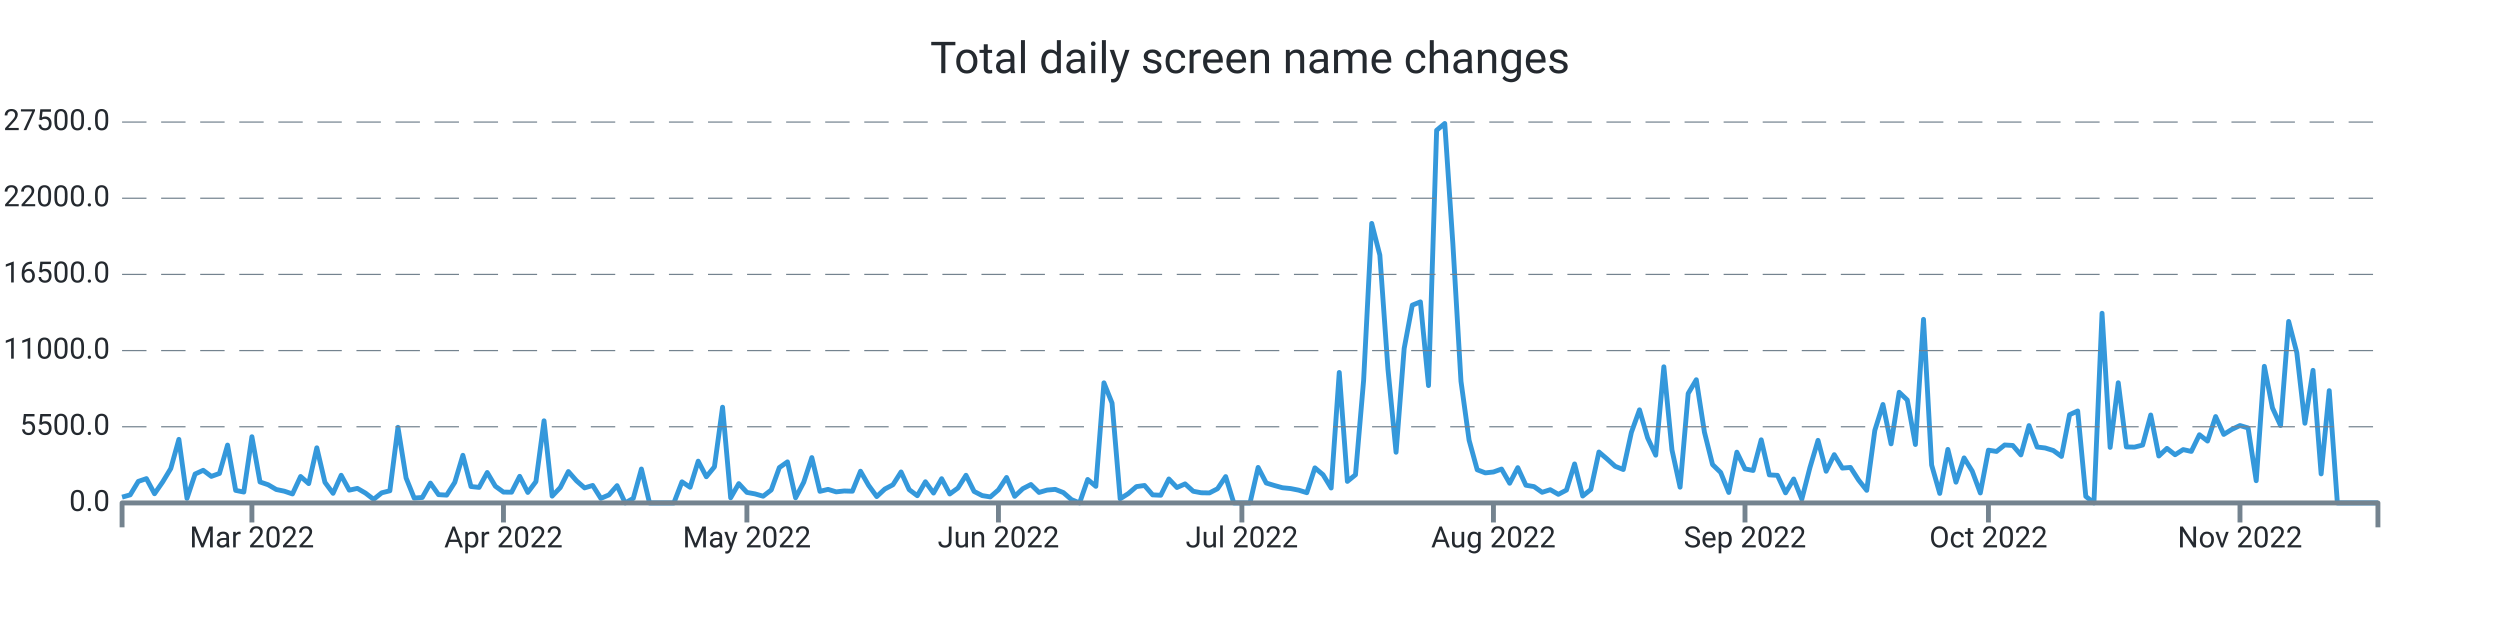
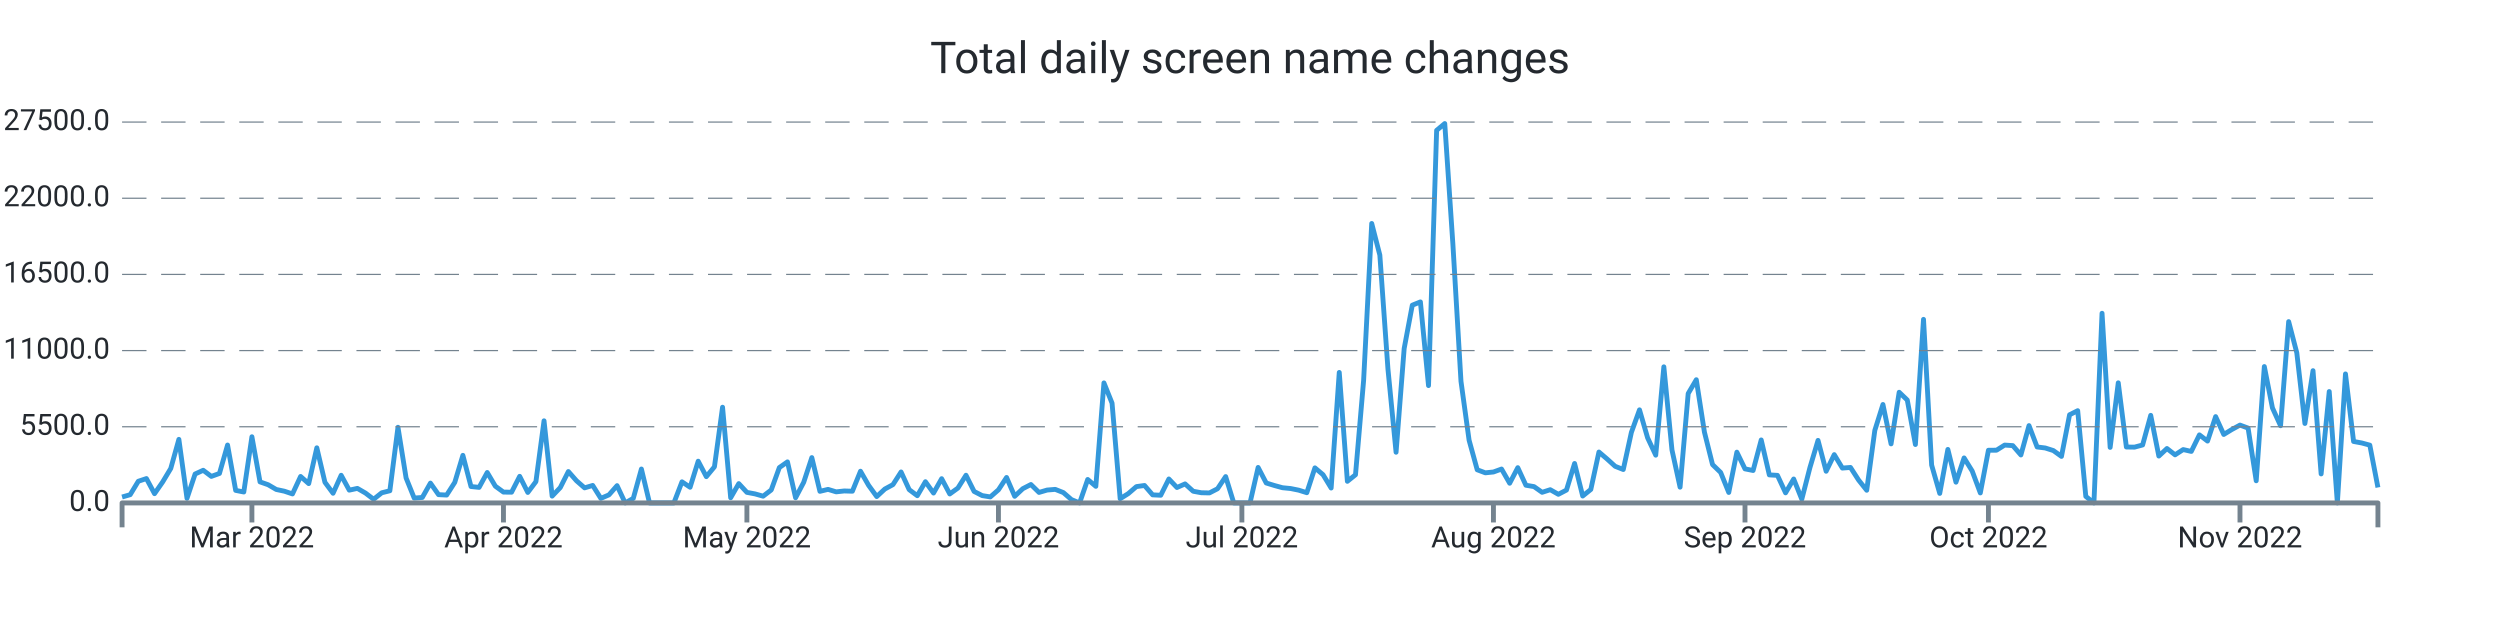
<svg xmlns="http://www.w3.org/2000/svg" width="1024.0" height="256.0" viewBox="0 0 1024.0 256.0" preserveAspectRatio="xMidYMid meet">
-   <path stroke="#3498db" stroke-linejoin="round" d="M 50.0 203.629 L 50 203.629L 53.324 202.698L 56.647 197.185L 59.971 196.044L 63.295 202.233L 66.619 197.417L 69.942 191.92L 73.266 179.968L 76.59 204.122L 79.914 194.155L 83.237 192.635L 86.561 195.125L 89.885 193.928L 93.209 182.305L 96.532 200.861L 99.856 201.541L 103.18 178.884L 106.504 197.423L 109.827 198.546L 113.151 200.492L 116.475 201.195L 119.799 202.318L 123.122 195.171L 126.446 198.081L 129.77 183.423L 133.094 197.559L 136.417 202.063L 139.741 194.672L 143.065 200.758L 146.388 200.044L 149.712 201.978L 153.036 204.525L 156.36 201.853L 159.683 201.025L 163.007 175.027L 166.331 195.761L 169.655 204.003L 172.978 203.759L 176.302 197.882L 179.626 202.608L 182.95 202.795L 186.273 197.582L 189.597 186.497L 192.921 199.278L 196.245 199.63L 199.568 193.531L 202.892 199.153L 206.216 201.558L 209.54 201.604L 212.863 195.103L 216.187 201.7L 219.511 197.275L 222.835 172.366L 226.158 203.209L 229.482 199.715L 232.806 193.146L 236.129 196.929L 239.453 199.839L 242.777 198.835L 246.101 204.134L 249.424 202.71L 252.748 198.92L 256.072 206L 259.396 204.128L 262.719 192.107L 266.043 206L 269.367 206L 272.691 206L 276.014 206L 279.338 197.355L 282.662 199.578L 285.986 188.897L 289.309 195.273L 292.633 191.206L 295.957 166.796L 299.281 203.884L 302.604 198.092L 305.928 201.683L 309.252 202.296L 312.576 203.249L 315.899 200.685L 319.223 191.518L 322.547 189.18L 325.871 203.884L 329.194 197.553L 332.518 187.427L 335.842 201.252L 339.165 200.441L 342.489 201.467L 345.813 201.099L 349.137 201.201L 352.46 193.015L 355.784 198.801L 359.108 203.391L 362.432 200.305L 365.755 198.552L 369.079 193.316L 372.403 200.56L 375.727 203.039L 379.05 197.332L 382.374 201.955L 385.698 196.078L 389.022 202.33L 392.345 199.913L 395.669 194.672L 398.993 201.292L 402.317 202.999L 405.64 203.538L 408.964 200.645L 412.288 195.574L 415.612 203.3L 418.935 200.168L 422.259 198.455L 425.583 201.7L 428.906 200.73L 432.23 200.446L 435.554 201.762L 438.878 204.644L 442.201 206L 445.525 196.39L 448.849 199.204L 452.173 156.806L 455.496 165.1L 458.82 204.293L 462.144 202.177L 465.468 199.312L 468.791 198.852L 472.115 202.698L 475.439 202.852L 478.763 196.192L 482.086 199.681L 485.41 198.2L 488.734 201.218L 492.058 201.842L 495.381 201.904L 498.705 200.185L 502.029 195.216L 505.353 206L 508.676 206L 512 206L 515.324 191.466L 518.647 197.837L 521.971 198.858L 525.295 199.777L 528.619 200.112L 531.942 200.77L 535.266 201.808L 538.59 191.637L 541.914 194.445L 545.237 199.89L 548.561 152.563L 551.885 197.179L 555.209 194.462L 558.532 155.87L 561.856 91.513L 565.18 104.481L 568.504 151.156L 571.827 185.232L 575.151 142.715L 578.475 124.993L 581.799 123.655L 585.122 157.929L 588.446 53.364L 591.77 50.584L 595.094 99.886L 598.417 156.182L 601.741 180.314L 605.065 192.419L 608.388 193.69L 611.712 193.327L 615.036 192.125L 618.36 197.933L 621.683 191.557L 625.007 198.756L 628.331 199.312L 631.655 201.649L 634.978 200.583L 638.302 202.477L 641.626 200.73L 644.95 190.031L 648.273 203.169L 651.597 200.486L 654.921 185.147L 658.245 187.983L 661.568 190.996L 664.892 192.312L 668.216 177.086L 671.54 167.874L 674.863 179.361L 678.187 186.44L 681.511 150.237L 684.835 184.279L 688.158 199.544L 691.482 161.168L 694.806 155.541L 698.129 176.995L 701.453 190.287L 704.777 193.509L 708.101 201.711L 711.424 185.215L 714.748 192.056L 718.072 192.709L 721.396 180.149L 724.719 194.518L 728.043 194.7L 731.367 201.865L 734.691 196.203L 738.014 204.502L 741.338 191.574L 744.662 180.371L 747.986 193.026L 751.309 186.225L 754.633 191.733L 757.957 191.461L 761.281 196.629L 764.604 200.843L 767.928 176.269L 771.252 165.678L 774.576 181.806L 777.899 160.681L 781.223 163.84L 784.547 182.061L 787.871 130.814L 791.194 190.474L 794.518 202.097L 797.842 184.081L 801.165 197.497L 804.489 187.558L 807.813 192.953L 811.137 201.916L 814.46 184.398L 817.784 184.909L 821.108 182.265L 824.432 182.464L 827.755 186.327L 831.079 174.329L 834.403 183.094L 837.727 183.496L 841.05 184.534L 844.374 186.951L 847.698 169.853L 851.022 168.344L 854.345 203.322L 857.669 206L 860.993 128.312L 864.317 183.247L 867.64 156.783L 870.964 183.054L 874.288 183.139L 877.612 182.299L 880.935 169.984L 884.259 186.781L 887.583 183.661L 890.906 186.259L 894.23 184.149L 897.554 184.897L 900.878 178.073L 904.201 180.654L 907.525 170.631L 910.849 177.931L 914.173 175.872L 917.496 174.295L 920.82 175.299L 924.144 196.895L 927.468 150.056L 930.791 167.057L 934.115 174.295L 937.439 131.659L 940.763 144.423L 944.086 173.353L 947.41 151.684L 950.734 194.104L 954.058 160.017L 957.381 206L 960.705 206L 964.029 206L 967.353 206L 970.676 206L 974 206" stroke-width="2.0" fill="none" />
+   <path stroke="#3498db" stroke-linejoin="round" d="M 50.0 203.578 L 50 203.578L 53.324 202.625L 56.647 197.128L 59.971 196.022L 63.295 202.205L 66.619 197.417L 69.942 191.881L 73.266 179.968L 76.59 204.111L 79.914 194.155L 83.237 192.624L 86.561 195.131L 89.885 193.928L 93.209 182.282L 96.532 200.861L 99.856 201.524L 103.18 178.896L 106.504 197.383L 109.827 198.546L 113.151 200.486L 116.475 201.195L 119.799 202.313L 123.122 195.159L 126.446 198.081L 129.77 183.423L 133.094 197.548L 136.417 202.04L 139.741 194.672L 143.065 200.764L 146.388 200.044L 149.712 201.967L 153.036 204.497L 156.36 201.848L 159.683 201.019L 163.007 175.01L 166.331 195.766L 169.655 204.003L 172.978 203.759L 176.302 197.882L 179.626 202.608L 182.95 202.772L 186.273 197.582L 189.597 186.509L 192.921 199.278L 196.245 199.624L 199.568 193.531L 202.892 199.142L 206.216 201.558L 209.54 201.604L 212.863 195.103L 216.187 201.706L 219.511 197.275L 222.835 172.366L 226.158 203.209L 229.482 199.72L 232.806 193.14L 236.129 196.918L 239.453 199.828L 242.777 198.835L 246.101 204.134L 249.424 202.698L 252.748 198.92L 256.072 206L 259.396 204.128L 262.719 192.107L 266.043 206L 269.367 206L 272.691 206L 276.014 206L 279.338 197.355L 282.662 199.578L 285.986 188.902L 289.309 195.233L 292.633 191.206L 295.957 166.801L 299.281 203.873L 302.604 198.087L 305.928 201.672L 309.252 202.296L 312.576 203.237L 315.899 200.685L 319.223 191.518L 322.547 189.18L 325.871 203.878L 329.194 197.559L 332.518 187.433L 335.842 201.252L 339.165 200.446L 342.489 201.462L 345.813 201.099L 349.137 201.201L 352.46 193.015L 355.784 198.801L 359.108 203.391L 362.432 200.305L 365.755 198.501L 369.079 193.316L 372.403 200.56L 375.727 203.039L 379.05 197.309L 382.374 201.955L 385.698 196.067L 389.022 202.324L 392.345 199.919L 395.669 194.66L 398.993 201.292L 402.317 202.999L 405.64 203.538L 408.964 200.634L 412.288 195.568L 415.612 203.288L 418.935 200.168L 422.259 198.455L 425.583 201.7L 428.906 200.724L 432.23 200.446L 435.554 201.762L 438.878 204.644L 442.201 206L 445.525 196.39L 448.849 199.204L 452.173 156.84L 455.496 165.122L 458.82 204.27L 462.144 202.177L 465.468 199.312L 468.791 198.852L 472.115 202.693L 475.439 202.852L 478.763 196.192L 482.086 199.681L 485.41 198.206L 488.734 201.218L 492.058 201.825L 495.381 201.904L 498.705 200.191L 502.029 195.21L 505.353 206L 508.676 206L 512 206L 515.324 191.466L 518.647 197.831L 521.971 198.858L 525.295 199.771L 528.619 200.1L 531.942 200.77L 535.266 201.808L 538.59 191.637L 541.914 194.433L 545.237 199.896L 548.561 152.552L 551.885 197.145L 555.209 194.462L 558.532 155.887L 561.856 91.536L 565.18 104.475L 568.504 151.167L 571.827 185.232L 575.151 142.732L 578.475 125.005L 581.799 123.666L 585.122 157.935L 588.446 53.387L 591.77 50.613L 595.094 99.897L 598.417 156.182L 601.741 180.32L 605.065 192.419L 608.388 193.667L 611.712 193.327L 615.036 192.119L 618.36 197.933L 621.683 191.557L 625.007 198.756L 628.331 199.312L 631.655 201.655L 634.978 200.583L 638.302 202.466L 641.626 200.73L 644.95 189.844L 648.273 203.169L 651.597 200.48L 654.921 185.153L 658.245 187.983L 661.568 190.996L 664.892 192.312L 668.216 177.092L 671.54 167.874L 674.863 179.338L 678.187 186.435L 681.511 150.254L 684.835 184.279L 688.158 199.544L 691.482 161.191L 694.806 155.535L 698.129 176.984L 701.453 190.292L 704.777 193.514L 708.101 201.711L 711.424 185.209L 714.748 192.051L 718.072 192.714L 721.396 180.2L 724.719 194.518L 728.043 194.706L 731.367 201.865L 734.691 196.198L 738.014 204.491L 741.338 191.557L 744.662 180.382L 747.986 193.026L 751.309 186.219L 754.633 191.727L 757.957 191.466L 761.281 196.634L 764.604 200.809L 767.928 176.269L 771.252 165.678L 774.576 181.811L 777.899 160.669L 781.223 163.857L 784.547 182.072L 787.871 130.814L 791.194 190.491L 794.518 202.097L 797.842 184.086L 801.165 197.497L 804.489 187.564L 807.813 192.941L 811.137 201.91L 814.46 184.421L 817.784 184.398L 821.108 182.305L 824.432 182.521L 827.755 186.35L 831.079 174.335L 834.403 183.082L 837.727 183.491L 841.05 184.551L 844.374 186.945L 847.698 169.887L 851.022 168.22L 854.345 203.322L 857.669 206L 860.993 128.318L 864.317 183.252L 867.64 156.806L 870.964 183.094L 874.288 183.15L 877.612 182.26L 880.935 170.126L 884.259 186.803L 887.583 183.712L 890.906 186.299L 894.23 184.143L 897.554 184.897L 900.878 178.124L 904.201 180.666L 907.525 170.648L 910.849 177.954L 914.173 175.918L 917.496 174.119L 920.82 175.345L 924.144 196.924L 927.468 150.146L 930.791 167.079L 934.115 174.38L 937.439 131.733L 940.763 144.496L 944.086 173.456L 947.41 151.831L 950.734 194.116L 954.058 160.374L 957.381 206L 960.705 153.159L 964.029 180.824L 967.353 181.437L 970.676 182.333L 974 199.664" stroke-width="2.0" fill="none" />
  <text x="45.0" font-family="-apple-system, system-ui, BlinkMacSystemFont, Roboto" y="50.0" dominant-baseline="middle" text-anchor="end" font-size="12" fill="#24292f">27500.0</text>
  <path stroke="#74838f" stroke-dasharray="10 6" stroke-width="0.5" d="M 50.0 50.0 L 974.0 50.0" />
  <text x="45.0" font-family="-apple-system, system-ui, BlinkMacSystemFont, Roboto" y="81.2" dominant-baseline="middle" text-anchor="end" font-size="12" fill="#24292f">22000.0</text>
  <path stroke="#74838f" stroke-dasharray="10 6" stroke-width="0.5" d="M 50.0 81.2 L 974.0 81.2" />
  <text x="45.0" font-family="-apple-system, system-ui, BlinkMacSystemFont, Roboto" y="112.4" dominant-baseline="middle" text-anchor="end" font-size="12" fill="#24292f">16500.0</text>
  <path stroke="#74838f" stroke-dasharray="10 6" stroke-width="0.5" d="M 50.0 112.4 L 974.0 112.4" />
  <text x="45.0" font-family="-apple-system, system-ui, BlinkMacSystemFont, Roboto" y="143.6" dominant-baseline="middle" text-anchor="end" font-size="12" fill="#24292f">11000.0</text>
  <path stroke="#74838f" stroke-dasharray="10 6" stroke-width="0.5" d="M 50.0 143.6 L 974.0 143.6" />
  <text x="45.0" font-family="-apple-system, system-ui, BlinkMacSystemFont, Roboto" y="174.8" dominant-baseline="middle" text-anchor="end" font-size="12" fill="#24292f">5500.0</text>
  <path stroke="#74838f" stroke-dasharray="10 6" stroke-width="0.5" d="M 50.0 174.8 L 974.0 174.8" />
  <text x="45.0" font-family="-apple-system, system-ui, BlinkMacSystemFont, Roboto" y="206.0" dominant-baseline="middle" text-anchor="end" font-size="12" fill="#24292f">0.0</text>
  <path stroke="#74838f" stroke-width="2.0" d="M 103.18 206.0 L 103.18 214.0" />
  <text x="103.18" font-family="-apple-system, system-ui, BlinkMacSystemFont, Roboto" y="216.0" dominant-baseline="hanging" text-anchor="middle" font-size="12" fill="#24292f">Mar 2022</text>
  <path stroke="#74838f" stroke-width="2.0" d="M 206.216 206.0 L 206.216 214.0" />
  <text x="206.216" font-family="-apple-system, system-ui, BlinkMacSystemFont, Roboto" y="216.0" dominant-baseline="hanging" text-anchor="middle" font-size="12" fill="#24292f">Apr 2022</text>
  <path stroke="#74838f" stroke-width="2.0" d="M 305.928 206.0 L 305.928 214.0" />
  <text x="305.928" font-family="-apple-system, system-ui, BlinkMacSystemFont, Roboto" y="216.0" dominant-baseline="hanging" text-anchor="middle" font-size="12" fill="#24292f">May 2022</text>
  <path stroke="#74838f" stroke-width="2.0" d="M 408.964 206.0 L 408.964 214.0" />
  <text x="408.964" font-family="-apple-system, system-ui, BlinkMacSystemFont, Roboto" y="216.0" dominant-baseline="hanging" text-anchor="middle" font-size="12" fill="#24292f">Jun 2022</text>
  <path stroke="#74838f" stroke-width="2.0" d="M 508.676 206.0 L 508.676 214.0" />
  <text x="508.676" font-family="-apple-system, system-ui, BlinkMacSystemFont, Roboto" y="216.0" dominant-baseline="hanging" text-anchor="middle" font-size="12" fill="#24292f">Jul 2022</text>
  <path stroke="#74838f" stroke-width="2.0" d="M 611.712 206.0 L 611.712 214.0" />
  <text x="611.712" font-family="-apple-system, system-ui, BlinkMacSystemFont, Roboto" y="216.0" dominant-baseline="hanging" text-anchor="middle" font-size="12" fill="#24292f">Aug 2022</text>
  <path stroke="#74838f" stroke-width="2.0" d="M 714.748 206.0 L 714.748 214.0" />
  <text x="714.748" font-family="-apple-system, system-ui, BlinkMacSystemFont, Roboto" y="216.0" dominant-baseline="hanging" text-anchor="middle" font-size="12" fill="#24292f">Sep 2022</text>
  <path stroke="#74838f" stroke-width="2.0" d="M 814.46 206.0 L 814.46 214.0" />
  <text x="814.46" font-family="-apple-system, system-ui, BlinkMacSystemFont, Roboto" y="216.0" dominant-baseline="hanging" text-anchor="middle" font-size="12" fill="#24292f">Oct 2022</text>
  <path stroke="#74838f" stroke-width="2.0" d="M 917.496 206.0 L 917.496 214.0" />
  <text x="917.496" font-family="-apple-system, system-ui, BlinkMacSystemFont, Roboto" y="216.0" dominant-baseline="hanging" text-anchor="middle" font-size="12" fill="#24292f">Nov 2022</text>
  <path stroke="#74838f" stroke-linejoin="round" stroke-width="2.0" d="M 50.0 216.0 L 50.0 206.0 L 974.0 206.0 L 974.0 216.0" fill="none" />
  <text x="512.0" y="25.0" font-family="-apple-system, system-ui, BlinkMacSystemFont, Roboto" dominant-baseline="middle" text-anchor="middle" font-size="18" fill="#24292f">Total daily screen name changes</text>
</svg>
